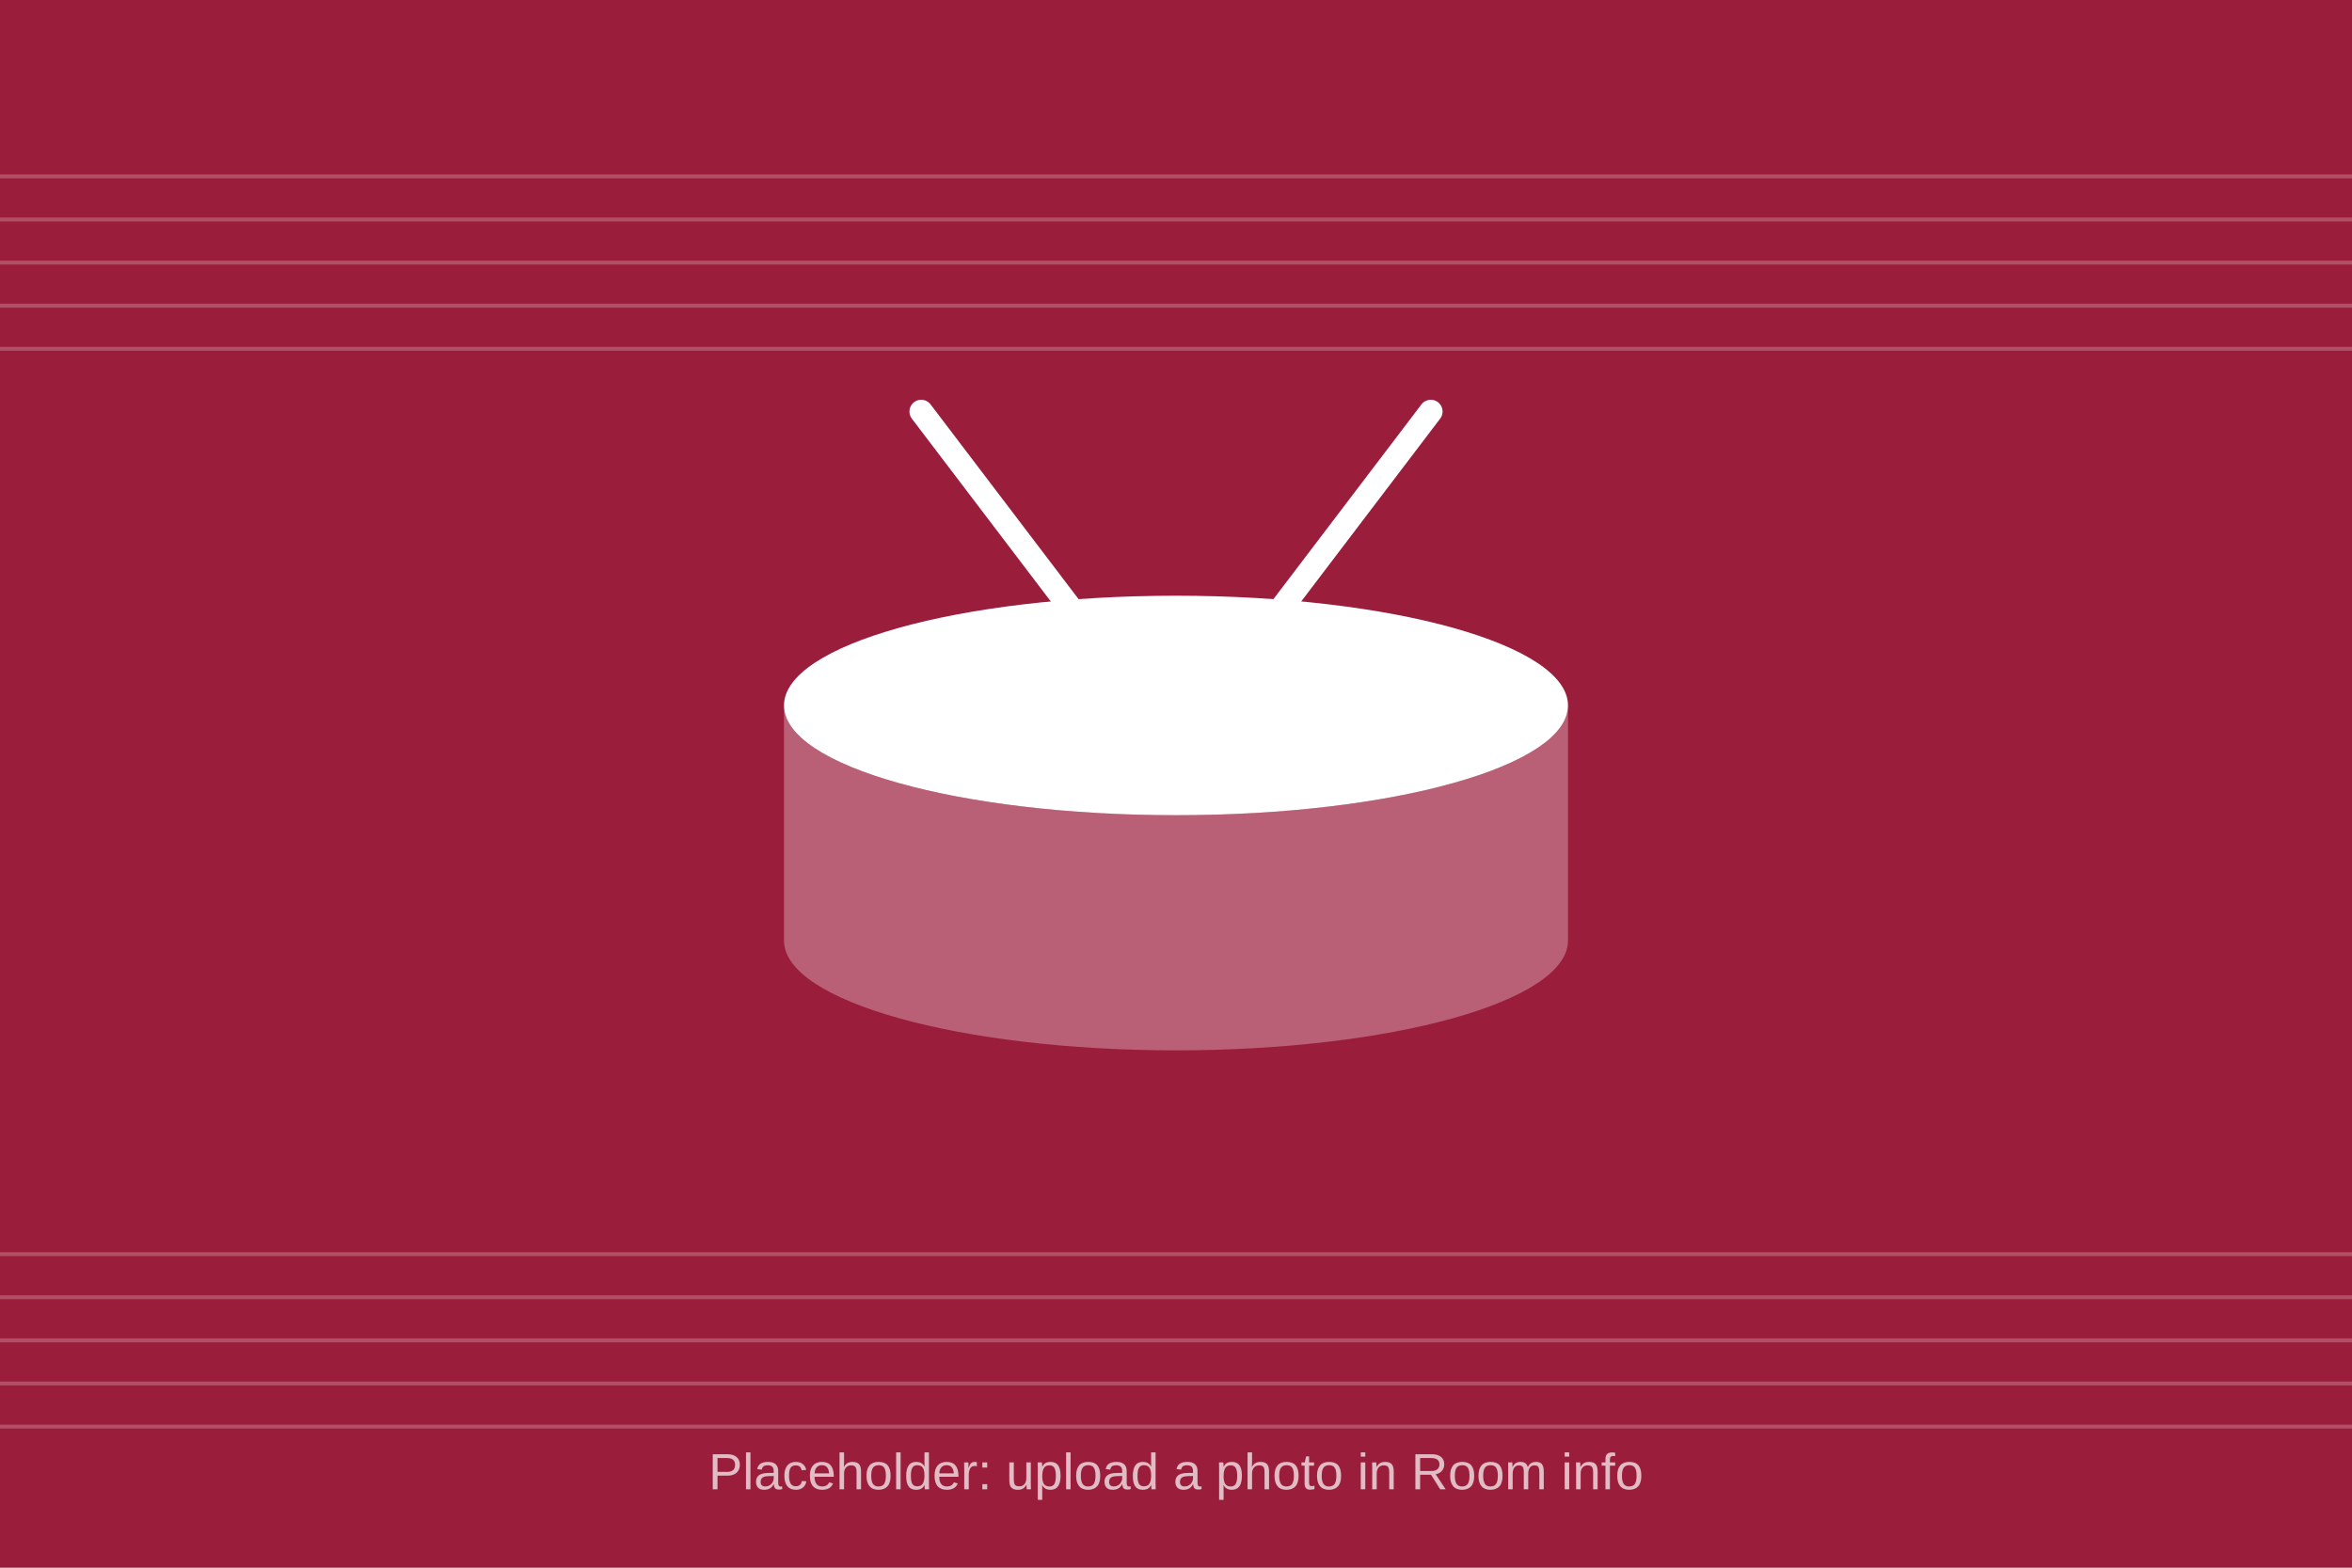
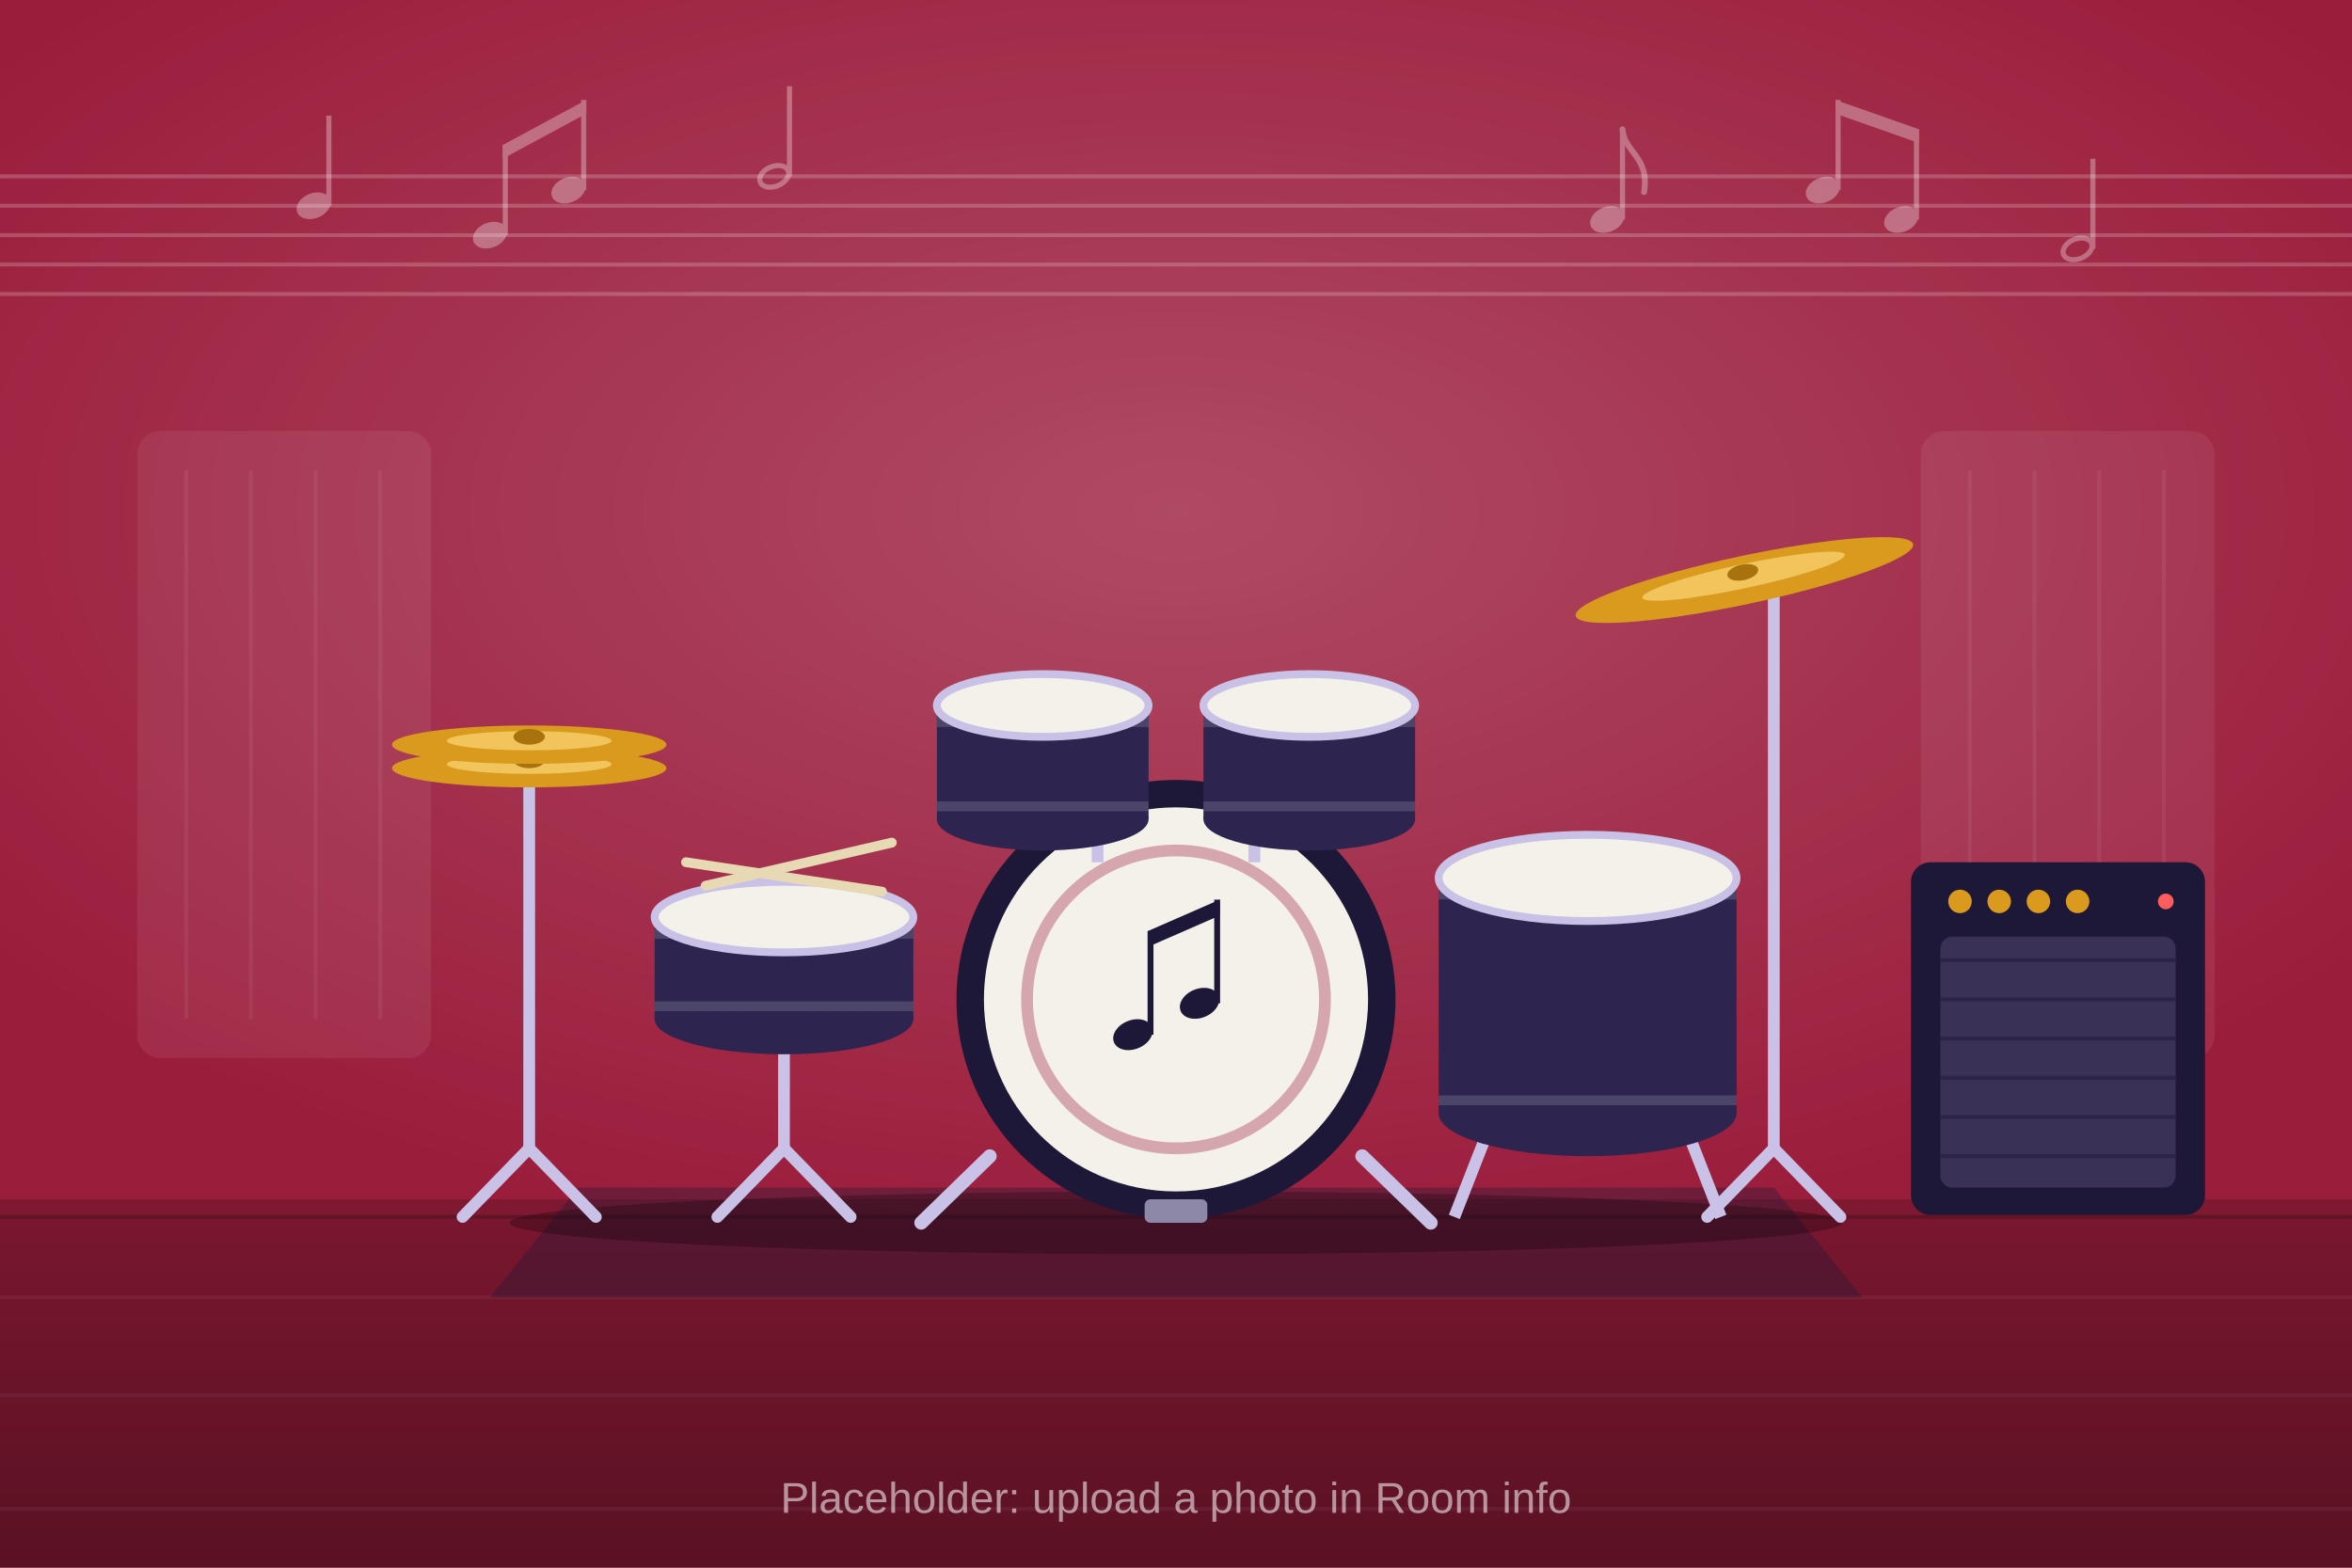
<svg xmlns="http://www.w3.org/2000/svg" viewBox="0 0 1200 800" role="img" aria-label="Practice Room 3">
+   <defs>
+     <radialGradient id="spot" cx=".5" cy=".42" r=".62">
+       <stop offset="0" stop-color="#fff" stop-opacity=".2" />
+       <stop offset="1" stop-color="#fff" stop-opacity="0" />
+     </radialGradient>
+     <linearGradient id="floor" x1="0" y1="0" x2="0" y2="1">
+       <stop offset="0" stop-color="#000" stop-opacity=".22" />
+       <stop offset="1" stop-color="#000" stop-opacity=".42" />
+     </linearGradient>
+   </defs>
  <rect width="1200" height="800" fill="#9b1d3c" />
-   <line x1="0" y1="90" x2="1200" y2="90" stroke="#fff" stroke-opacity="0.22" stroke-width="2" />
-   <line x1="0" y1="112" x2="1200" y2="112" stroke="#fff" stroke-opacity="0.22" stroke-width="2" />
-   <line x1="0" y1="134" x2="1200" y2="134" stroke="#fff" stroke-opacity="0.22" stroke-width="2" />
-   <line x1="0" y1="156" x2="1200" y2="156" stroke="#fff" stroke-opacity="0.22" stroke-width="2" />
-   <line x1="0" y1="178" x2="1200" y2="178" stroke="#fff" stroke-opacity="0.22" stroke-width="2" />
-   <line x1="0" y1="640" x2="1200" y2="640" stroke="#fff" stroke-opacity="0.22" stroke-width="2" />
-   <line x1="0" y1="662" x2="1200" y2="662" stroke="#fff" stroke-opacity="0.22" stroke-width="2" />
-   <line x1="0" y1="684" x2="1200" y2="684" stroke="#fff" stroke-opacity="0.22" stroke-width="2" />
-   <line x1="0" y1="706" x2="1200" y2="706" stroke="#fff" stroke-opacity="0.22" stroke-width="2" />
-   <line x1="0" y1="728" x2="1200" y2="728" stroke="#fff" stroke-opacity="0.22" stroke-width="2" />
-   <ellipse cx="600" cy="360" rx="200" ry="56" fill="#fff" />
-   <path d="M400 360v120c0 31 90 56 200 56s200-25 200-56V360c0 31-90 56-200 56s-200-25-200-56z" fill="#fff" fill-opacity=".3" />
-   <line x1="470" y1="210" x2="565" y2="335" stroke="#fff" stroke-width="12" stroke-linecap="round" />
-   <line x1="730" y1="210" x2="635" y2="335" stroke="#fff" stroke-width="12" stroke-linecap="round" />
-   <text x="600" y="760" text-anchor="middle" font-family="system-ui,Arial,sans-serif" font-size="26" fill="#fff" fill-opacity=".7">Placeholder: upload a photo in Room info</text>
+   <rect width="1200" height="620" fill="url(#spot)" />
+   <g stroke="#fff" stroke-opacity="0.2" stroke-width="2">
+     <line x1="0" y1="90" x2="1200" y2="90" />
+     <line x1="0" y1="105" x2="1200" y2="105" />
+     <line x1="0" y1="120" x2="1200" y2="120" />
+     <line x1="0" y1="135" x2="1200" y2="135" />
+     <line x1="0" y1="150" x2="1200" y2="150" />
+   </g>
+   <g opacity="0.32">
+     <ellipse cx="160" cy="105" rx="9" ry="6.4" transform="rotate(-22 160 105)" fill="#fff" />
+     <line x1="167.8" y1="105" x2="167.8" y2="59" stroke="#fff" stroke-width="2.6" />
+   </g>
+   <g opacity="0.32">
+     <g opacity="1">
+       <ellipse cx="250" cy="120" rx="9" ry="6.4" transform="rotate(-22 250 120)" fill="#fff" />
+       <line x1="257.8" y1="120" x2="257.8" y2="74" stroke="#fff" stroke-width="2.6" />
+     </g>
+     <g opacity="1">
+       <ellipse cx="290" cy="97" rx="9" ry="6.4" transform="rotate(-22 290 97)" fill="#fff" />
+       <line x1="297.8" y1="97" x2="297.8" y2="51" stroke="#fff" stroke-width="2.6" />
+     </g>
+     <path d="M256.5 74 L299.1 51 L299.1 58 L256.5 81 Z" fill="#fff" />
+   </g>
+   <g opacity="0.32">
+     <ellipse cx="395" cy="90" rx="7.7" ry="5.1" transform="rotate(-22 395 90)" fill="none" stroke="#fff" stroke-width="2.6" />
+     <line x1="402.8" y1="90" x2="402.8" y2="44" stroke="#fff" stroke-width="2.6" />
+   </g>
+   <g opacity="0.32">
+     <ellipse cx="820" cy="112" rx="9" ry="6.4" transform="rotate(-22 820 112)" fill="#fff" />
+     <line x1="827.8" y1="112" x2="827.8" y2="66" stroke="#fff" stroke-width="2.6" />
+     <path d="M827.8 66 c1 12 14 14 11 32" fill="none" stroke="#fff" stroke-width="3" stroke-linecap="round" />
+   </g>
+   <g opacity="0.32">
+     <g opacity="1">
+       <ellipse cx="930" cy="97" rx="9" ry="6.4" transform="rotate(-22 930 97)" fill="#fff" />
+       <line x1="937.8" y1="97" x2="937.8" y2="51" stroke="#fff" stroke-width="2.6" />
+     </g>
+     <g opacity="1">
+       <ellipse cx="970" cy="112" rx="9" ry="6.4" transform="rotate(-22 970 112)" fill="#fff" />
+       <line x1="977.8" y1="112" x2="977.8" y2="66" stroke="#fff" stroke-width="2.6" />
+     </g>
+     <path d="M936.5 51 L979.1 66 L979.1 73 L936.5 58 Z" fill="#fff" />
+   </g>
+   <g opacity="0.32">
+     <ellipse cx="1060" cy="127" rx="7.7" ry="5.1" transform="rotate(-22 1060 127)" fill="none" stroke="#fff" stroke-width="2.6" />
+     <line x1="1067.8" y1="127" x2="1067.8" y2="81" stroke="#fff" stroke-width="2.6" />
+   </g>
+   <g fill="#fff" fill-opacity=".07">
+     <rect x="70" y="220" width="150" height="320" rx="12" />
+     <rect x="980" y="220" width="150" height="320" rx="12" />
+   </g>
+   <g stroke="#fff" stroke-opacity=".06" stroke-width="2">
+     <line x1="95" y1="240" x2="95" y2="520" />
+     <line x1="1005" y1="240" x2="1005" y2="520" />
+     <line x1="128" y1="240" x2="128" y2="520" />
+     <line x1="1038" y1="240" x2="1038" y2="520" />
+     <line x1="161" y1="240" x2="161" y2="520" />
+     <line x1="1071" y1="240" x2="1071" y2="520" />
+     <line x1="194" y1="240" x2="194" y2="520" />
+     <line x1="1104" y1="240" x2="1104" y2="520" />
+   </g>
+   <rect y="620" width="1200" height="180" fill="url(#floor)" />
+   <rect y="612" width="1200" height="10" fill="#000" fill-opacity=".18" />
+   <g stroke="#fff" stroke-opacity=".05" stroke-width="2">
+     <line x1="0" y1="662" x2="1200" y2="662" />
+     <line x1="0" y1="712" x2="1200" y2="712" />
+     <line x1="0" y1="770" x2="1200" y2="770" />
+   </g>
+   <path d="M250 662 L950 662 L905 606 L295 606 Z" fill="#1e1838" fill-opacity=".35" />
+   <ellipse cx="600" cy="624" rx="340" ry="16" fill="#000" fill-opacity=".25" />
+   <rect x="975" y="440" width="150" height="180" rx="10" fill="#1e1838" />
+   <rect x="990" y="478" width="120" height="128" rx="6" fill="#3a3157" />
+   <g stroke="#1e1838" stroke-opacity=".5" stroke-width="2">
+     <line x1="990" y1="490" x2="1110" y2="490" />
+     <line x1="990" y1="510" x2="1110" y2="510" />
+     <line x1="990" y1="530" x2="1110" y2="530" />
+     <line x1="990" y1="550" x2="1110" y2="550" />
+     <line x1="990" y1="570" x2="1110" y2="570" />
+     <line x1="990" y1="590" x2="1110" y2="590" />
+   </g>
+   <g fill="#d99a1e">
+     <circle cx="1000" cy="460" r="6" />
+     <circle cx="1020" cy="460" r="6" />
+     <circle cx="1040" cy="460" r="6" />
+     <circle cx="1060" cy="460" r="6" />
+   </g>
+   <circle cx="1105" cy="460" r="4" fill="#ff5d5d" />
+   <line x1="270" y1="385" x2="270" y2="590" stroke="#c9c2e6" stroke-width="6" />
+   <path d="M270 586 L236 621 M270 586 L304 621" stroke="#c9c2e6" stroke-width="6" stroke-linecap="round" fill="none" />
+   <g transform="rotate(0 270 392)">
+     <ellipse cx="270" cy="392" rx="70" ry="9.8" fill="#d99a1e" />
+     <ellipse cx="270" cy="390" rx="42" ry="4.9" fill="#f2c45c" />
+     <ellipse cx="270" cy="388" rx="8" ry="4" fill="#a8720f" />
+   </g>
+   <g transform="rotate(0 270 380)">
+     <ellipse cx="270" cy="380" rx="70" ry="9.8" fill="#d99a1e" />
+     <ellipse cx="270" cy="378" rx="42" ry="4.9" fill="#f2c45c" />
+     <ellipse cx="270" cy="376" rx="8" ry="4" fill="#a8720f" />
+   </g>
+   <line x1="905" y1="300" x2="905" y2="590" stroke="#c9c2e6" stroke-width="6" />
+   <path d="M905 586 L871 621 M905 586 L939 621" stroke="#c9c2e6" stroke-width="6" stroke-linecap="round" fill="none" />
+   <g transform="rotate(-12 890 296)">
+     <ellipse cx="890" cy="296" rx="88" ry="12.32" fill="#d99a1e" />
+     <ellipse cx="890" cy="294" rx="52.8" ry="6.16" fill="#f2c45c" />
+     <ellipse cx="890" cy="292" rx="8" ry="4" fill="#a8720f" />
+   </g>
+   <line x1="400" y1="520" x2="400" y2="590" stroke="#c9c2e6" stroke-width="6" />
+   <path d="M400 586 L366 621 M400 586 L434 621" stroke="#c9c2e6" stroke-width="6" stroke-linecap="round" fill="none" />
+   <rect x="334" y="468" width="132" height="52" fill="#2d2450" />
+   <ellipse cx="400" cy="520" rx="66" ry="18" fill="#2d2450" />
+   <rect x="334" y="474" width="132" height="5" fill="#fff" fill-opacity=".15" />
+   <rect x="334" y="511" width="132" height="5" fill="#fff" fill-opacity=".15" />
+   <ellipse cx="400" cy="468" rx="66" ry="18" fill="#f4f1ea" stroke="#c9c2e6" stroke-width="4" />
+   <line x1="360" y1="452" x2="455" y2="430" stroke="#e8d9b5" stroke-width="5" stroke-linecap="round" />
+   <line x1="350" y1="440" x2="450" y2="455" stroke="#e8d9b5" stroke-width="5" stroke-linecap="round" />
+   <line x1="760" y1="575" x2="742" y2="621" stroke="#c9c2e6" stroke-width="6" />
+   <line x1="860" y1="575" x2="878" y2="621" stroke="#c9c2e6" stroke-width="6" />
+   <rect x="734" y="448" width="152" height="120" fill="#2d2450" />
+   <ellipse cx="810" cy="568" rx="76" ry="22" fill="#2d2450" />
+   <rect x="734" y="454" width="152" height="5" fill="#fff" fill-opacity=".15" />
+   <rect x="734" y="559" width="152" height="5" fill="#fff" fill-opacity=".15" />
+   <ellipse cx="810" cy="448" rx="76" ry="22" fill="#f4f1ea" stroke="#c9c2e6" stroke-width="4" />
+   <line x1="505" y1="590" x2="470" y2="624" stroke="#c9c2e6" stroke-width="7" stroke-linecap="round" />
+   <line x1="695" y1="590" x2="730" y2="624" stroke="#c9c2e6" stroke-width="7" stroke-linecap="round" />
+   <circle cx="600" cy="510" r="112" fill="#1e1838" />
+   <circle cx="600" cy="510" r="98" fill="#f4f1ea" />
+   <circle cx="600" cy="510" r="76" fill="none" stroke="#9b1d3c" stroke-opacity=".35" stroke-width="6" />
+   <g opacity="1">
+     <g opacity="1">
+       <ellipse cx="578" cy="528" rx="10.4" ry="7.4" transform="rotate(-22 578 528)" fill="#1e1838" />
+       <line x1="587" y1="528" x2="587" y2="475.1" stroke="#1e1838" stroke-width="3" />
+     </g>
+     <g opacity="1">
+       <ellipse cx="612" cy="512" rx="10.4" ry="7.4" transform="rotate(-22 612 512)" fill="#1e1838" />
+       <line x1="621" y1="512" x2="621" y2="459.1" stroke="#1e1838" stroke-width="3" />
+     </g>
+     <path d="M585.7 475.1 L622.3 459.1 L622.3 467.2 L585.7 483.2 Z" fill="#1e1838" />
+   </g>
+   <rect x="584" y="612" width="32" height="12" rx="3" fill="#8e88a8" />
+   <line x1="560" y1="408" x2="560" y2="440" stroke="#c9c2e6" stroke-width="6" />
+   <line x1="640" y1="408" x2="640" y2="440" stroke="#c9c2e6" stroke-width="6" />
+   <rect x="478" y="360" width="108" height="58" fill="#2d2450" />
+   <ellipse cx="532" cy="418" rx="54" ry="16" fill="#2d2450" />
+   <rect x="478" y="366" width="108" height="5" fill="#fff" fill-opacity=".15" />
+   <rect x="478" y="409" width="108" height="5" fill="#fff" fill-opacity=".15" />
+   <ellipse cx="532" cy="360" rx="54" ry="16" fill="#f4f1ea" stroke="#c9c2e6" stroke-width="4" />
+   <rect x="614" y="360" width="108" height="58" fill="#2d2450" />
+   <ellipse cx="668" cy="418" rx="54" ry="16" fill="#2d2450" />
+   <rect x="614" y="366" width="108" height="5" fill="#fff" fill-opacity=".15" />
+   <rect x="614" y="409" width="108" height="5" fill="#fff" fill-opacity=".15" />
+   <ellipse cx="668" cy="360" rx="54" ry="16" fill="#f4f1ea" stroke="#c9c2e6" stroke-width="4" />
+   <text x="600" y="772" text-anchor="middle" font-family="system-ui,Arial,sans-serif" font-size="22" fill="#fff" fill-opacity=".55">Placeholder: upload a photo in Room info</text>
</svg>
